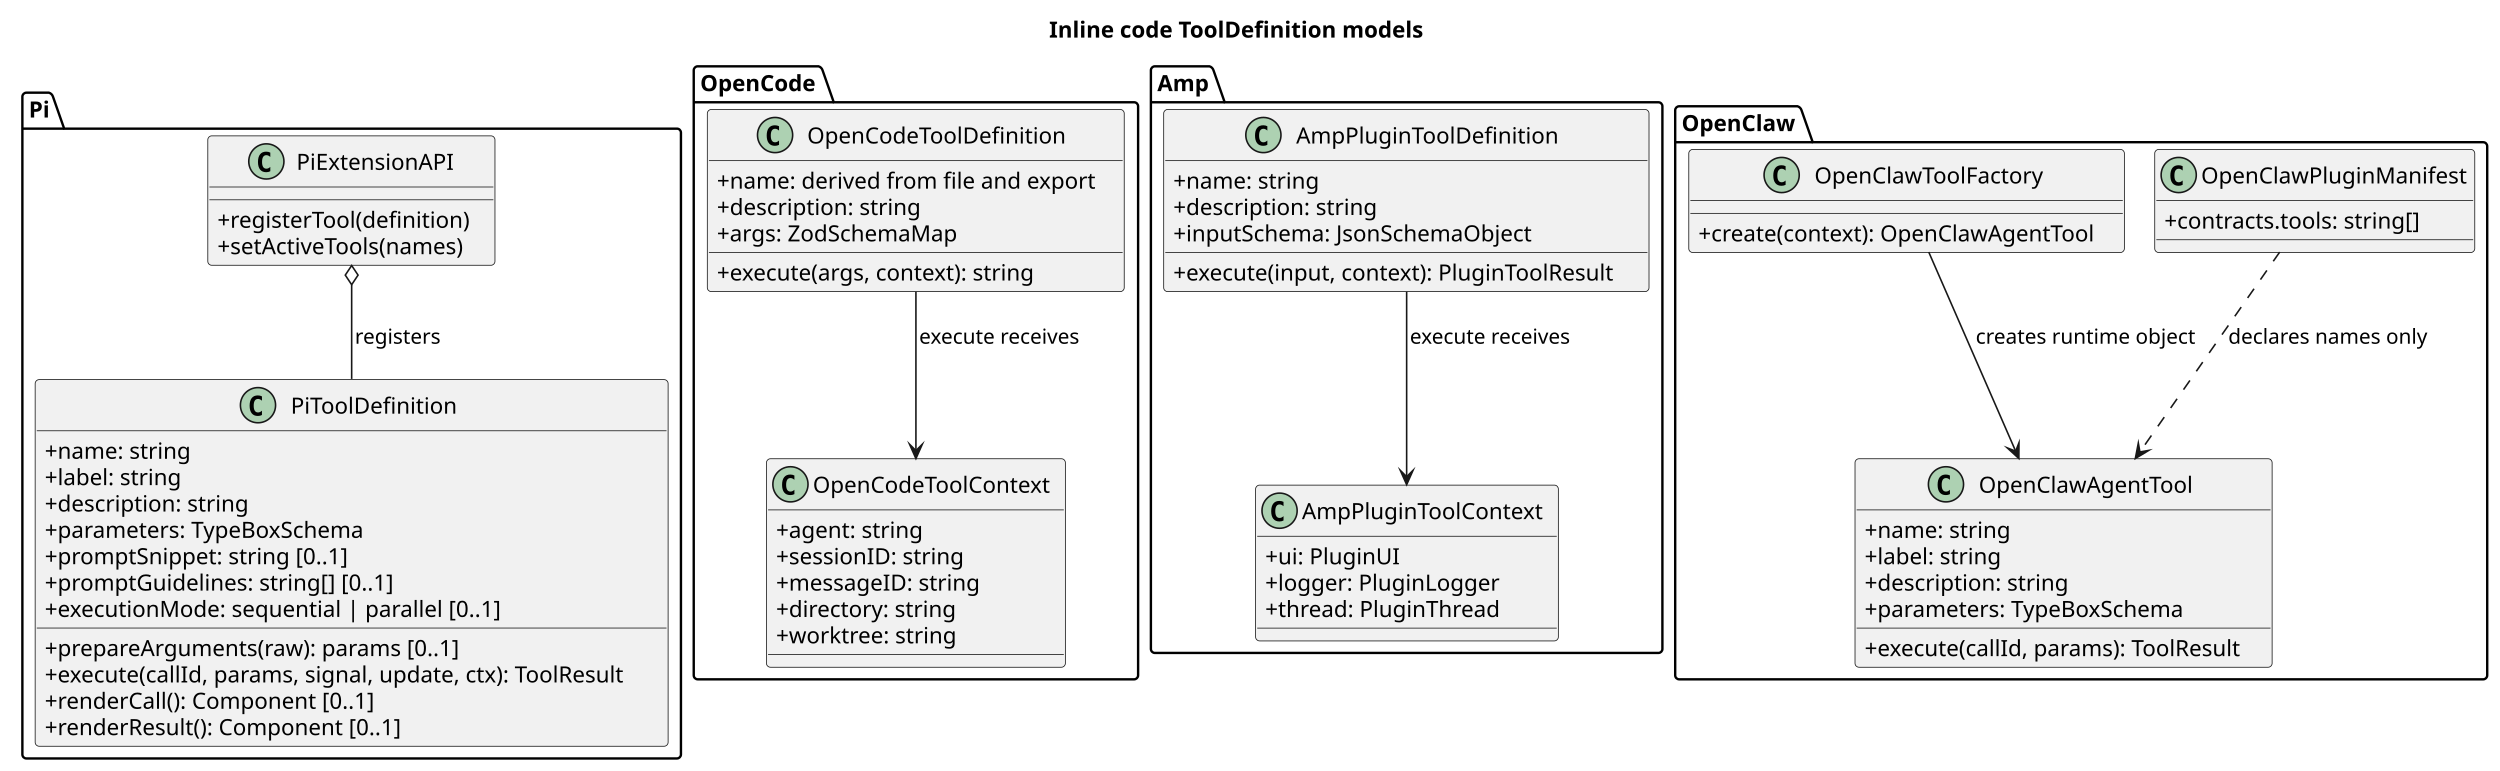
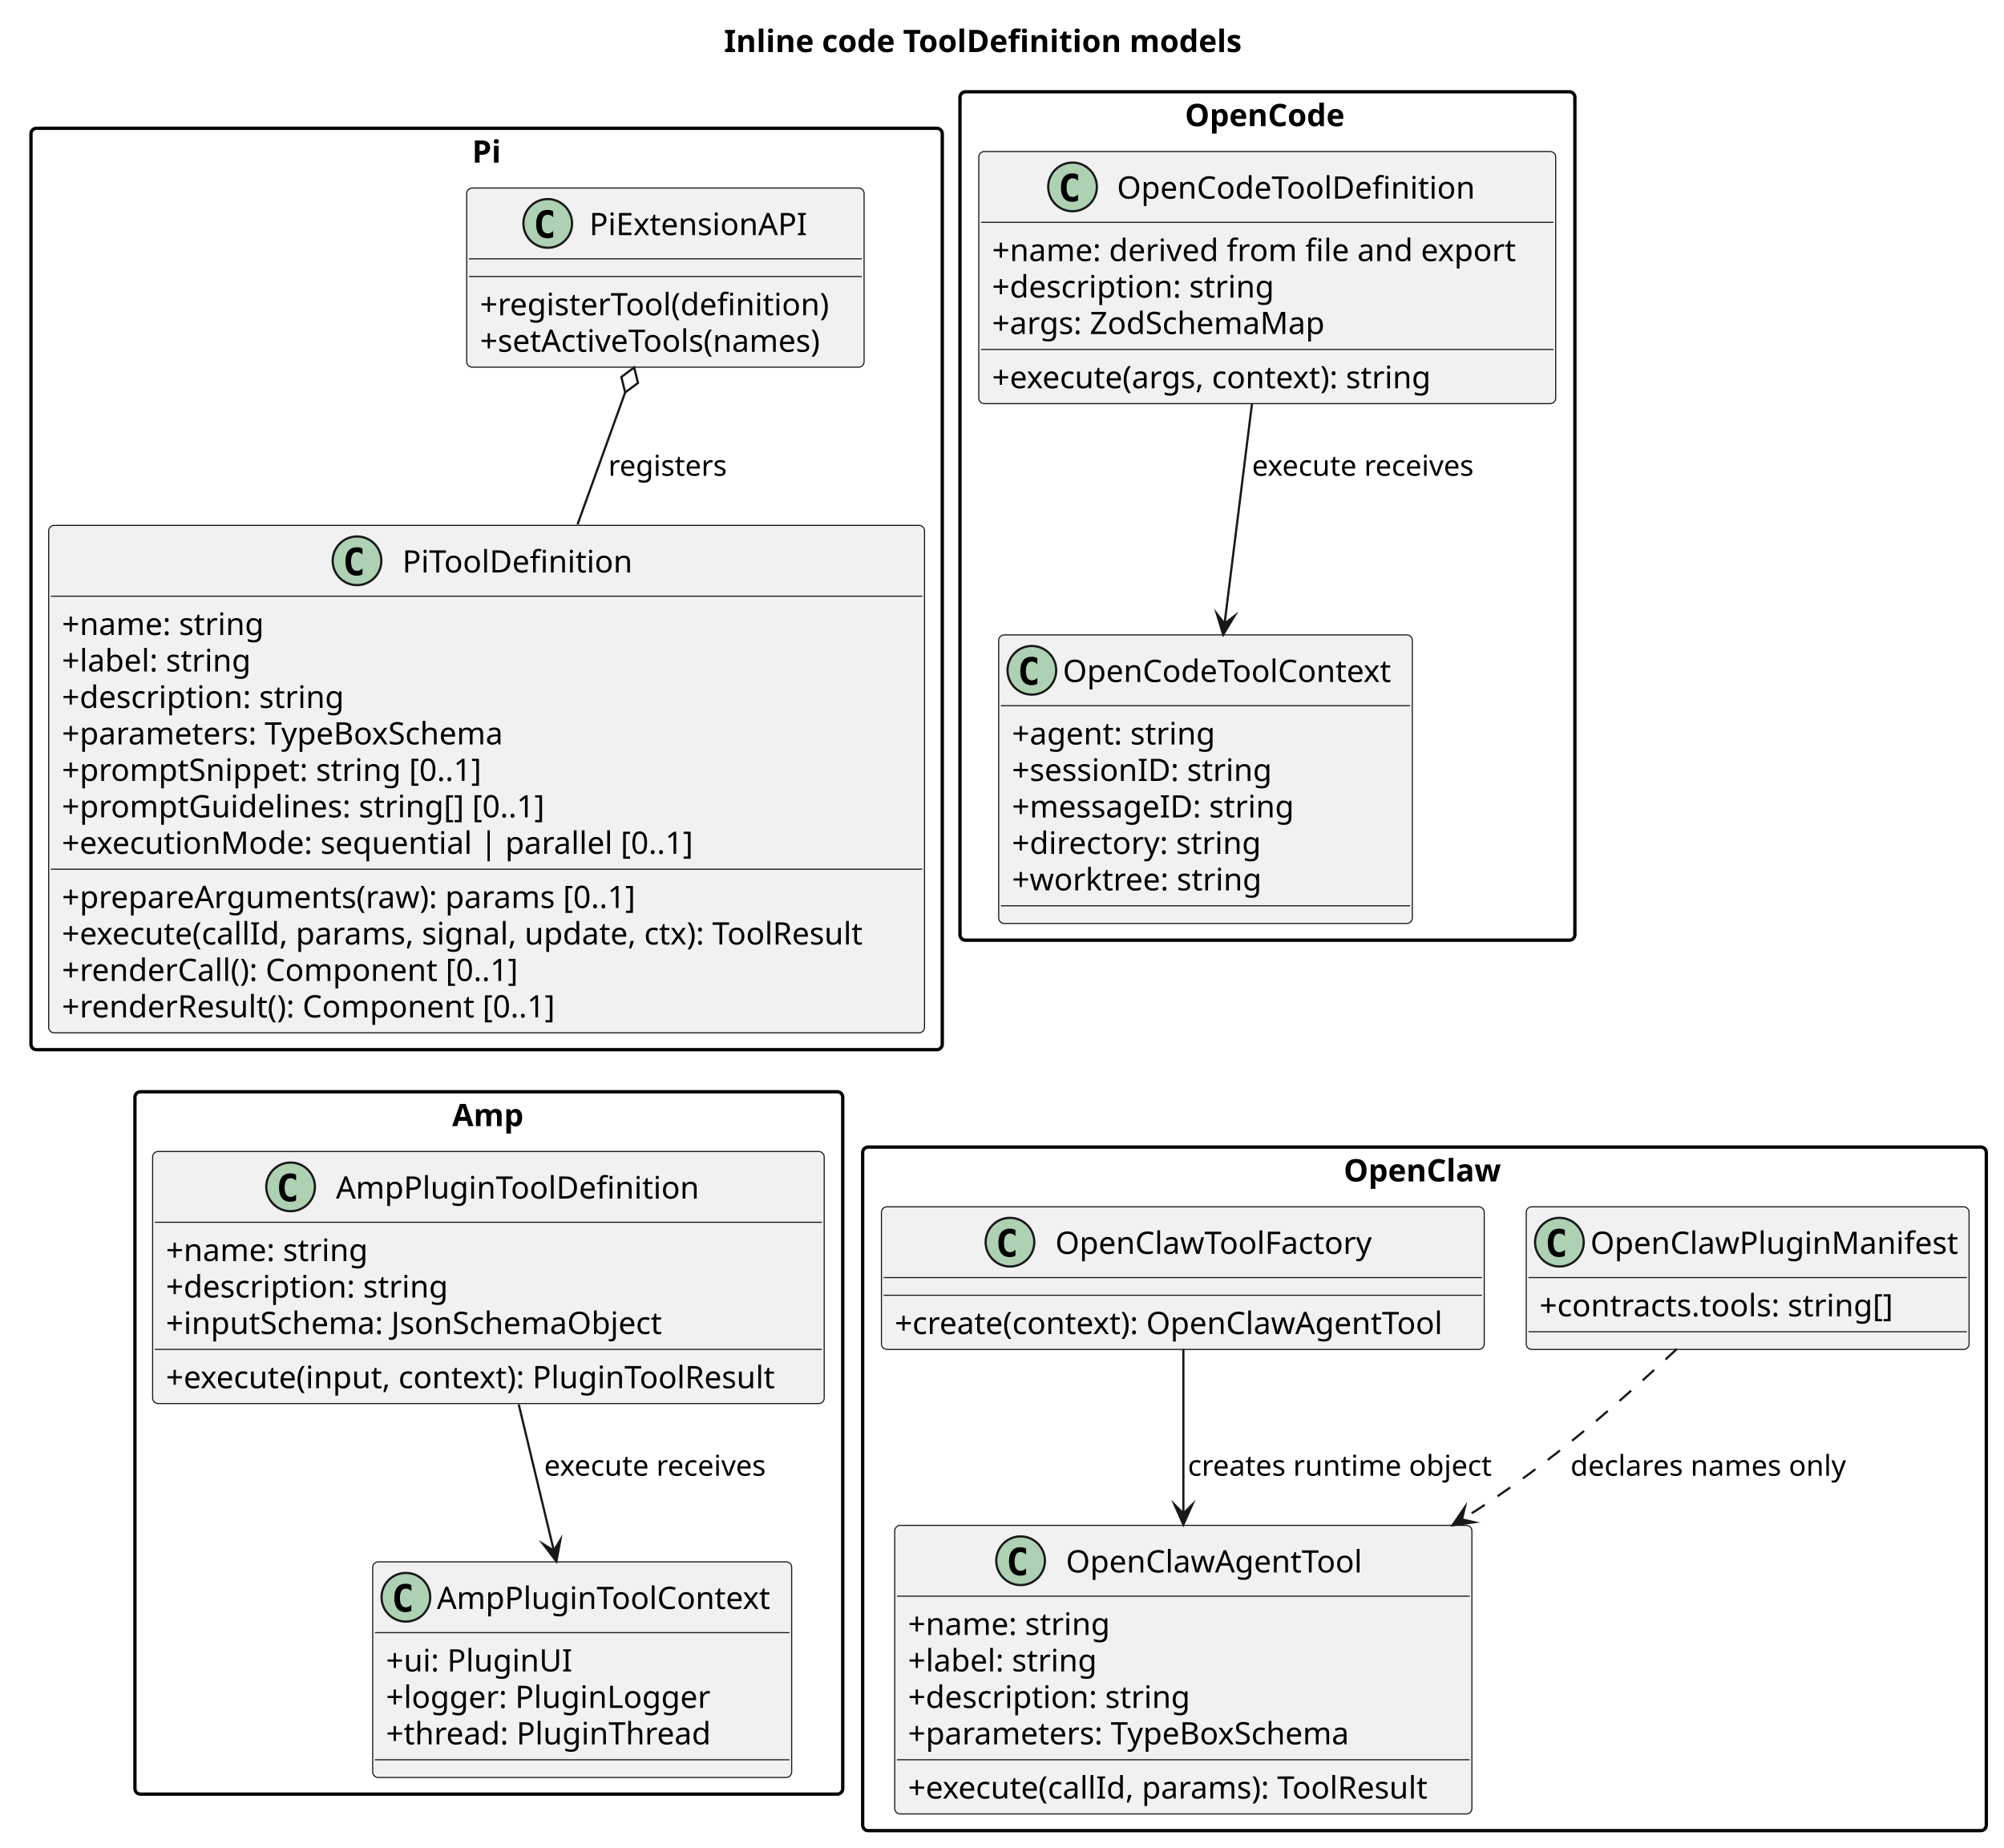
- <svg xmlns="http://www.w3.org/2000/svg" contentStyleType="text/css" data-diagram-type="CLASS" height="482px" preserveAspectRatio="none" style="width:1564px;height:482px;background:#FFFFFF;" version="1.1" viewBox="0 0 1564 482" width="1564px" zoomAndPan="magnify">
+ <svg xmlns="http://www.w3.org/2000/svg" contentStyleType="text/css" data-diagram-type="CLASS" height="835px" preserveAspectRatio="none" style="width:906px;height:835px;background:#FFFFFF;" version="1.1" viewBox="0 0 906 835" width="906px" zoomAndPan="magnify">
  <defs />
  <g>
-     <g class="title" data-source-line="170">
-       <text fill="#000000" font-family="sans-serif" font-size="14" font-weight="700" lengthAdjust="spacing" textLength="244.385" x="656.308" y="23.535">Inline code ToolDefinition models</text>
+     <g class="title" data-source-line="171">
+       <text fill="#000000" font-family="sans-serif" font-size="14" font-weight="700" lengthAdjust="spacing" textLength="244.385" x="327.308" y="23.535">Inline code ToolDefinition models</text>
    </g>
-     <g class="cluster" data-qualified-name="Pi" data-source-line="175" id="ent0001">
-       <path d="M16.5,57.988 L30.639,57.988 A3.75,3.75 0 0 1 33.139,60.488 L40.139,80.477 L423.5,80.477 A2.5,2.5 0 0 1 426,82.977 L426,471.988 A2.5,2.5 0 0 1 423.5,474.488 L16.5,474.488 A2.5,2.5 0 0 1 14,471.988 L14,60.488 A2.5,2.5 0 0 1 16.5,57.988" fill="none" style="stroke:#000000;stroke-width:1.5;" />
-       <line style="stroke:#000000;stroke-width:1.5;" x1="14" x2="40.139" y1="80.477" y2="80.477" />
-       <text fill="#000000" font-family="sans-serif" font-size="14" font-weight="700" lengthAdjust="spacing" textLength="13.139" x="18" y="73.523">Pi</text>
+     <g class="cluster" data-qualified-name="Pi" data-source-line="180" id="ent0001">
+       <rect fill="none" height="416.5" rx="2.5" ry="2.5" style="stroke:#000000;stroke-width:1.5;" width="412" x="14" y="57.988" />
+       <text fill="#000000" font-family="sans-serif" font-size="14" font-weight="700" lengthAdjust="spacing" textLength="13.139" x="213.431" y="73.523">Pi</text>
    </g>
-     <g class="cluster" data-qualified-name="OpenCode" data-source-line="196" id="ent0005">
-       <path d="M436.5,41.488 L512.094,41.488 A3.75,3.75 0 0 1 514.594,43.988 L521.594,63.977 L709.5,63.977 A2.5,2.5 0 0 1 712,66.477 L712,422.488 A2.5,2.5 0 0 1 709.5,424.988 L436.5,424.988 A2.5,2.5 0 0 1 434,422.488 L434,43.988 A2.5,2.5 0 0 1 436.5,41.488" fill="none" style="stroke:#000000;stroke-width:1.5;" />
-       <line style="stroke:#000000;stroke-width:1.5;" x1="434" x2="521.594" y1="63.977" y2="63.977" />
-       <text fill="#000000" font-family="sans-serif" font-size="14" font-weight="700" lengthAdjust="spacing" textLength="74.594" x="438" y="57.023">OpenCode</text>
+     <g class="cluster" data-qualified-name="OpenCode" data-source-line="201" id="ent0005">
+       <rect fill="none" height="383.5" rx="2.5" ry="2.5" style="stroke:#000000;stroke-width:1.5;" width="278" x="434" y="41.488" />
+       <text fill="#000000" font-family="sans-serif" font-size="14" font-weight="700" lengthAdjust="spacing" textLength="74.594" x="535.703" y="57.023">OpenCode</text>
    </g>
-     <g class="cluster" data-qualified-name="Amp" data-source-line="213" id="ent0009">
-       <path d="M722.5,41.488 L756.661,41.488 A3.75,3.75 0 0 1 759.161,43.988 L766.161,63.977 L1037.5,63.977 A2.5,2.5 0 0 1 1040,66.477 L1040,405.988 A2.5,2.5 0 0 1 1037.5,408.488 L722.5,408.488 A2.5,2.5 0 0 1 720,405.988 L720,43.988 A2.5,2.5 0 0 1 722.5,41.488" fill="none" style="stroke:#000000;stroke-width:1.5;" />
-       <line style="stroke:#000000;stroke-width:1.5;" x1="720" x2="766.161" y1="63.977" y2="63.977" />
-       <text fill="#000000" font-family="sans-serif" font-size="14" font-weight="700" lengthAdjust="spacing" textLength="33.161" x="724" y="57.023">Amp</text>
+     <g class="cluster" data-qualified-name="Amp" data-source-line="218" id="ent0009">
+       <rect fill="none" height="317.5" rx="2.5" ry="2.5" style="stroke:#000000;stroke-width:1.5;" width="320" x="61" y="493.488" />
+       <text fill="#000000" font-family="sans-serif" font-size="14" font-weight="700" lengthAdjust="spacing" textLength="33.161" x="204.419" y="509.023">Amp</text>
    </g>
-     <g class="cluster" data-qualified-name="OpenClaw" data-source-line="228" id="ent0013">
-       <path d="M1050.5,66.488 L1124.535,66.488 A3.75,3.75 0 0 1 1127.035,68.988 L1134.035,88.977 L1553.5,88.977 A2.5,2.5 0 0 1 1556,91.477 L1556,422.488 A2.5,2.5 0 0 1 1553.5,424.988 L1050.5,424.988 A2.5,2.5 0 0 1 1048,422.488 L1048,68.988 A2.5,2.5 0 0 1 1050.5,66.488" fill="none" style="stroke:#000000;stroke-width:1.5;" />
-       <line style="stroke:#000000;stroke-width:1.5;" x1="1048" x2="1134.035" y1="88.977" y2="88.977" />
-       <text fill="#000000" font-family="sans-serif" font-size="14" font-weight="700" lengthAdjust="spacing" textLength="73.035" x="1052" y="82.023">OpenClaw</text>
+     <g class="cluster" data-qualified-name="OpenClaw" data-source-line="233" id="ent0013">
+       <rect fill="none" height="309" rx="2.5" ry="2.5" style="stroke:#000000;stroke-width:1.5;" width="508" x="390" y="518.488" />
+       <text fill="#000000" font-family="sans-serif" font-size="14" font-weight="700" lengthAdjust="spacing" textLength="73.035" x="607.482" y="534.023">OpenClaw</text>
    </g>
-     <g class="entity" data-qualified-name="Pi.PiToolDefinition" data-source-line="176" id="ent0002">
+     <g class="entity" data-qualified-name="Pi.PiToolDefinition" data-source-line="181" id="ent0002">
      <rect fill="#F1F1F1" height="229.371" rx="2.5" ry="2.5" style="stroke:#181818;stroke-width:0.5;" width="395.975" x="22" y="237.488" />
      <ellipse cx="161.402" cy="253.488" fill="#ADD1B2" rx="11" ry="11" style="stroke:#181818;stroke-width:1;" />
      <path d="M163.875,259.631 Q163.294,259.93 162.655,260.08 Q162.016,260.229 161.31,260.229 Q158.803,260.229 157.483,258.577 Q156.164,256.925 156.164,253.804 Q156.164,250.675 157.483,249.023 Q158.803,247.371 161.31,247.371 Q162.016,247.371 162.663,247.52 Q163.31,247.67 163.875,247.969 L163.875,250.691 Q163.244,250.11 162.651,249.841 Q162.057,249.571 161.426,249.571 Q160.082,249.571 159.397,250.637 Q158.712,251.704 158.712,253.804 Q158.712,255.896 159.397,256.963 Q160.082,258.029 161.426,258.029 Q162.057,258.029 162.651,257.76 Q163.244,257.49 163.875,256.909 Z " fill="#000000" />
      <text fill="#000000" font-family="sans-serif" font-size="14" lengthAdjust="spacing" textLength="108.671" x="181.902" y="258.779">PiToolDefinition</text>
      <line style="stroke:#181818;stroke-width:0.5;" x1="23" x2="416.975" y1="269.488" y2="269.488" />
      <text fill="#000000" font-family="sans-serif" font-size="14" lengthAdjust="spacing" textLength="96.845" x="28" y="287.023">+name: string</text>
      <text fill="#000000" font-family="sans-serif" font-size="14" lengthAdjust="spacing" textLength="91.991" x="28" y="303.512">+label: string</text>
      <text fill="#000000" font-family="sans-serif" font-size="14" lengthAdjust="spacing" textLength="135.632" x="28" y="320">+description: string</text>
      <text fill="#000000" font-family="sans-serif" font-size="14" lengthAdjust="spacing" textLength="206.78" x="28" y="336.488">+parameters: TypeBoxSchema</text>
      <text fill="#000000" font-family="sans-serif" font-size="14" lengthAdjust="spacing" textLength="200.847" x="28" y="352.977">+promptSnippet: string [0..1]</text>
      <text fill="#000000" font-family="sans-serif" font-size="14" lengthAdjust="spacing" textLength="230.2" x="28" y="369.465">+promptGuidelines: string[] [0..1]</text>
      <text fill="#000000" font-family="sans-serif" font-size="14" lengthAdjust="spacing" textLength="297.992" x="28" y="385.953">+executionMode: sequential | parallel [0..1]</text>
      <line style="stroke:#181818;stroke-width:0.5;" x1="23" x2="416.975" y1="392.906" y2="392.906" />
      <text fill="#000000" font-family="sans-serif" font-size="14" lengthAdjust="spacing" textLength="270.799" x="28" y="410.441">+prepareArguments(raw): params [0..1]</text>
      <text fill="#000000" font-family="sans-serif" font-size="14" lengthAdjust="spacing" textLength="383.975" x="28" y="426.93">+execute(callId, params, signal, update, ctx): ToolResult</text>
      <text fill="#000000" font-family="sans-serif" font-size="14" lengthAdjust="spacing" textLength="218.442" x="28" y="443.418">+renderCall(): Component [0..1]</text>
      <text fill="#000000" font-family="sans-serif" font-size="14" lengthAdjust="spacing" textLength="234.691" x="28" y="459.906">+renderResult(): Component [0..1]</text>
    </g>
-     <g class="entity" data-qualified-name="Pi.PiExtensionAPI" data-source-line="189" id="ent0003">
-       <rect fill="#F1F1F1" height="80.977" rx="2.5" ry="2.5" style="stroke:#181818;stroke-width:0.5;" width="179.651" x="130" y="84.988" />
-       <ellipse cx="166.629" cy="100.988" fill="#ADD1B2" rx="11" ry="11" style="stroke:#181818;stroke-width:1;" />
-       <path d="M169.103,107.131 Q168.522,107.43 167.882,107.58 Q167.243,107.729 166.538,107.729 Q164.031,107.729 162.711,106.077 Q161.391,104.425 161.391,101.304 Q161.391,98.175 162.711,96.523 Q164.031,94.871 166.538,94.871 Q167.243,94.871 167.891,95.02 Q168.538,95.17 169.103,95.469 L169.103,98.191 Q168.472,97.61 167.878,97.341 Q167.285,97.071 166.654,97.071 Q165.309,97.071 164.624,98.138 Q163.94,99.204 163.94,101.304 Q163.94,103.396 164.624,104.463 Q165.309,105.529 166.654,105.529 Q167.285,105.529 167.878,105.26 Q168.472,104.99 169.103,104.409 Z " fill="#000000" />
-       <text fill="#000000" font-family="sans-serif" font-size="14" lengthAdjust="spacing" textLength="99.586" x="185.436" y="106.279">PiExtensionAPI</text>
-       <line style="stroke:#181818;stroke-width:0.5;" x1="131" x2="308.651" y1="116.988" y2="116.988" />
-       <line style="stroke:#181818;stroke-width:0.5;" x1="131" x2="308.651" y1="124.988" y2="124.988" />
-       <text fill="#000000" font-family="sans-serif" font-size="14" lengthAdjust="spacing" textLength="167.651" x="136" y="142.523">+registerTool(definition)</text>
-       <text fill="#000000" font-family="sans-serif" font-size="14" lengthAdjust="spacing" textLength="163.228" x="136" y="159.012">+setActiveTools(names)</text>
+     <g class="entity" data-qualified-name="Pi.PiExtensionAPI" data-source-line="194" id="ent0003">
+       <rect fill="#F1F1F1" height="80.977" rx="2.5" ry="2.5" style="stroke:#181818;stroke-width:0.5;" width="179.651" x="211" y="84.988" />
+       <ellipse cx="247.629" cy="100.988" fill="#ADD1B2" rx="11" ry="11" style="stroke:#181818;stroke-width:1;" />
+       <path d="M250.103,107.131 Q249.522,107.43 248.882,107.58 Q248.243,107.729 247.538,107.729 Q245.031,107.729 243.711,106.077 Q242.391,104.425 242.391,101.304 Q242.391,98.175 243.711,96.523 Q245.031,94.871 247.538,94.871 Q248.243,94.871 248.891,95.02 Q249.538,95.17 250.103,95.469 L250.103,98.191 Q249.472,97.61 248.878,97.341 Q248.285,97.071 247.654,97.071 Q246.309,97.071 245.624,98.138 Q244.94,99.204 244.94,101.304 Q244.94,103.396 245.624,104.463 Q246.309,105.529 247.654,105.529 Q248.285,105.529 248.878,105.26 Q249.472,104.99 250.103,104.409 Z " fill="#000000" />
+       <text fill="#000000" font-family="sans-serif" font-size="14" lengthAdjust="spacing" textLength="99.586" x="266.436" y="106.279">PiExtensionAPI</text>
+       <line style="stroke:#181818;stroke-width:0.5;" x1="212" x2="389.651" y1="116.988" y2="116.988" />
+       <line style="stroke:#181818;stroke-width:0.5;" x1="212" x2="389.651" y1="124.988" y2="124.988" />
+       <text fill="#000000" font-family="sans-serif" font-size="14" lengthAdjust="spacing" textLength="167.651" x="217" y="142.523">+registerTool(definition)</text>
+       <text fill="#000000" font-family="sans-serif" font-size="14" lengthAdjust="spacing" textLength="163.228" x="217" y="159.012">+setActiveTools(names)</text>
    </g>
-     <g class="entity" data-qualified-name="OpenCode.OpenCodeToolDefinition" data-source-line="197" id="ent0006">
+     <g class="entity" data-qualified-name="OpenCode.OpenCodeToolDefinition" data-source-line="202" id="ent0006">
      <rect fill="#F1F1F1" height="113.953" rx="2.5" ry="2.5" style="stroke:#181818;stroke-width:0.5;" width="260.821" x="442.5" y="68.488" />
      <ellipse cx="484.888" cy="84.488" fill="#ADD1B2" rx="11" ry="11" style="stroke:#181818;stroke-width:1;" />
      <path d="M487.361,90.631 Q486.78,90.93 486.141,91.08 Q485.502,91.229 484.796,91.229 Q482.289,91.229 480.97,89.577 Q479.65,87.925 479.65,84.804 Q479.65,81.675 480.97,80.023 Q482.289,78.371 484.796,78.371 Q485.502,78.371 486.149,78.52 Q486.797,78.67 487.361,78.969 L487.361,81.691 Q486.73,81.11 486.137,80.841 Q485.543,80.571 484.913,80.571 Q483.568,80.571 482.883,81.638 Q482.198,82.704 482.198,84.804 Q482.198,86.896 482.883,87.963 Q483.568,89.029 484.913,89.029 Q485.543,89.029 486.137,88.76 Q486.73,88.49 487.361,87.909 Z " fill="#000000" />
      <text fill="#000000" font-family="sans-serif" font-size="14" lengthAdjust="spacing" textLength="167.959" x="504.974" y="89.779">OpenCodeToolDefinition</text>
      <line style="stroke:#181818;stroke-width:0.5;" x1="443.5" x2="702.321" y1="100.488" y2="100.488" />
      <text fill="#000000" font-family="sans-serif" font-size="14" lengthAdjust="spacing" textLength="248.821" x="448.5" y="118.023">+name: derived from file and export</text>
      <text fill="#000000" font-family="sans-serif" font-size="14" lengthAdjust="spacing" textLength="135.632" x="448.5" y="134.512">+description: string</text>
      <text fill="#000000" font-family="sans-serif" font-size="14" lengthAdjust="spacing" textLength="155.791" x="448.5" y="151">+args: ZodSchemaMap</text>
      <line style="stroke:#181818;stroke-width:0.5;" x1="443.5" x2="702.321" y1="157.953" y2="157.953" />
      <text fill="#000000" font-family="sans-serif" font-size="14" lengthAdjust="spacing" textLength="211.244" x="448.5" y="175.488">+execute(args, context): string</text>
    </g>
-     <g class="entity" data-qualified-name="OpenCode.OpenCodeToolContext" data-source-line="203" id="ent0007">
-       <rect fill="#F1F1F1" height="130.441" rx="2.5" ry="2.5" style="stroke:#181818;stroke-width:0.5;" width="187.005" x="479.5" y="286.988" />
-       <ellipse cx="494.5" cy="302.988" fill="#ADD1B2" rx="11" ry="11" style="stroke:#181818;stroke-width:1;" />
-       <path d="M496.973,309.131 Q496.392,309.43 495.753,309.58 Q495.114,309.729 494.408,309.729 Q491.901,309.729 490.582,308.077 Q489.262,306.425 489.262,303.304 Q489.262,300.175 490.582,298.523 Q491.901,296.871 494.408,296.871 Q495.114,296.871 495.761,297.021 Q496.409,297.17 496.973,297.469 L496.973,300.191 Q496.342,299.61 495.749,299.341 Q495.155,299.071 494.524,299.071 Q493.18,299.071 492.495,300.137 Q491.81,301.204 491.81,303.304 Q491.81,305.396 492.495,306.463 Q493.18,307.529 494.524,307.529 Q495.155,307.529 495.749,307.26 Q496.342,306.99 496.973,306.409 Z " fill="#000000" />
-       <text fill="#000000" font-family="sans-serif" font-size="14" lengthAdjust="spacing" textLength="155.005" x="508.5" y="308.279">OpenCodeToolContext</text>
-       <line style="stroke:#181818;stroke-width:0.5;" x1="480.5" x2="665.505" y1="318.988" y2="318.988" />
-       <text fill="#000000" font-family="sans-serif" font-size="14" lengthAdjust="spacing" textLength="97.74" x="485.5" y="336.523">+agent: string</text>
-       <text fill="#000000" font-family="sans-serif" font-size="14" lengthAdjust="spacing" textLength="124.619" x="485.5" y="353.012">+sessionID: string</text>
-       <text fill="#000000" font-family="sans-serif" font-size="14" lengthAdjust="spacing" textLength="133.478" x="485.5" y="369.5">+messageID: string</text>
-       <text fill="#000000" font-family="sans-serif" font-size="14" lengthAdjust="spacing" textLength="119.991" x="485.5" y="385.988">+directory: string</text>
-       <text fill="#000000" font-family="sans-serif" font-size="14" lengthAdjust="spacing" textLength="119.417" x="485.5" y="402.477">+worktree: string</text>
-       <line style="stroke:#181818;stroke-width:0.5;" x1="480.5" x2="665.505" y1="409.43" y2="409.43" />
+     <g class="entity" data-qualified-name="OpenCode.OpenCodeToolContext" data-source-line="208" id="ent0007">
+       <rect fill="#F1F1F1" height="130.441" rx="2.5" ry="2.5" style="stroke:#181818;stroke-width:0.5;" width="187.005" x="451.5" y="286.988" />
+       <ellipse cx="466.5" cy="302.988" fill="#ADD1B2" rx="11" ry="11" style="stroke:#181818;stroke-width:1;" />
+       <path d="M468.973,309.131 Q468.392,309.43 467.753,309.58 Q467.114,309.729 466.408,309.729 Q463.901,309.729 462.582,308.077 Q461.262,306.425 461.262,303.304 Q461.262,300.175 462.582,298.523 Q463.901,296.871 466.408,296.871 Q467.114,296.871 467.761,297.021 Q468.409,297.17 468.973,297.469 L468.973,300.191 Q468.342,299.61 467.749,299.341 Q467.155,299.071 466.524,299.071 Q465.18,299.071 464.495,300.137 Q463.81,301.204 463.81,303.304 Q463.81,305.396 464.495,306.463 Q465.18,307.529 466.524,307.529 Q467.155,307.529 467.749,307.26 Q468.342,306.99 468.973,306.409 Z " fill="#000000" />
+       <text fill="#000000" font-family="sans-serif" font-size="14" lengthAdjust="spacing" textLength="155.005" x="480.5" y="308.279">OpenCodeToolContext</text>
+       <line style="stroke:#181818;stroke-width:0.5;" x1="452.5" x2="637.505" y1="318.988" y2="318.988" />
+       <text fill="#000000" font-family="sans-serif" font-size="14" lengthAdjust="spacing" textLength="97.74" x="457.5" y="336.523">+agent: string</text>
+       <text fill="#000000" font-family="sans-serif" font-size="14" lengthAdjust="spacing" textLength="124.619" x="457.5" y="353.012">+sessionID: string</text>
+       <text fill="#000000" font-family="sans-serif" font-size="14" lengthAdjust="spacing" textLength="133.478" x="457.5" y="369.5">+messageID: string</text>
+       <text fill="#000000" font-family="sans-serif" font-size="14" lengthAdjust="spacing" textLength="119.991" x="457.5" y="385.988">+directory: string</text>
+       <text fill="#000000" font-family="sans-serif" font-size="14" lengthAdjust="spacing" textLength="119.417" x="457.5" y="402.477">+worktree: string</text>
+       <line style="stroke:#181818;stroke-width:0.5;" x1="452.5" x2="637.505" y1="409.43" y2="409.43" />
    </g>
-     <g class="entity" data-qualified-name="Amp.AmpPluginToolDefinition" data-source-line="214" id="ent0010">
-       <rect fill="#F1F1F1" height="113.953" rx="2.5" ry="2.5" style="stroke:#181818;stroke-width:0.5;" width="303.621" x="728" y="68.488" />
-       <ellipse cx="790.378" cy="84.488" fill="#ADD1B2" rx="11" ry="11" style="stroke:#181818;stroke-width:1;" />
-       <path d="M792.851,90.631 Q792.27,90.93 791.631,91.08 Q790.992,91.229 790.286,91.229 Q787.779,91.229 786.46,89.577 Q785.14,87.925 785.14,84.804 Q785.14,81.675 786.46,80.023 Q787.779,78.371 790.286,78.371 Q790.992,78.371 791.639,78.52 Q792.287,78.67 792.851,78.969 L792.851,81.691 Q792.22,81.11 791.627,80.841 Q791.033,80.571 790.402,80.571 Q789.058,80.571 788.373,81.638 Q787.688,82.704 787.688,84.804 Q787.688,86.896 788.373,87.963 Q789.058,89.029 790.402,89.029 Q791.033,89.029 791.627,88.76 Q792.22,88.49 792.851,87.909 Z " fill="#000000" />
-       <text fill="#000000" font-family="sans-serif" font-size="14" lengthAdjust="spacing" textLength="170.365" x="810.878" y="89.779">AmpPluginToolDefinition</text>
-       <line style="stroke:#181818;stroke-width:0.5;" x1="729" x2="1030.621" y1="100.488" y2="100.488" />
-       <text fill="#000000" font-family="sans-serif" font-size="14" lengthAdjust="spacing" textLength="96.845" x="734" y="118.023">+name: string</text>
-       <text fill="#000000" font-family="sans-serif" font-size="14" lengthAdjust="spacing" textLength="135.632" x="734" y="134.512">+description: string</text>
-       <text fill="#000000" font-family="sans-serif" font-size="14" lengthAdjust="spacing" textLength="232.394" x="734" y="151">+inputSchema: JsonSchemaObject</text>
-       <line style="stroke:#181818;stroke-width:0.5;" x1="729" x2="1030.621" y1="157.953" y2="157.953" />
-       <text fill="#000000" font-family="sans-serif" font-size="14" lengthAdjust="spacing" textLength="291.621" x="734" y="175.488">+execute(input, context): PluginToolResult</text>
+     <g class="entity" data-qualified-name="Amp.AmpPluginToolDefinition" data-source-line="219" id="ent0010">
+       <rect fill="#F1F1F1" height="113.953" rx="2.5" ry="2.5" style="stroke:#181818;stroke-width:0.5;" width="303.621" x="69" y="520.488" />
+       <ellipse cx="131.378" cy="536.488" fill="#ADD1B2" rx="11" ry="11" style="stroke:#181818;stroke-width:1;" />
+       <path d="M133.851,542.631 Q133.27,542.93 132.631,543.08 Q131.992,543.229 131.286,543.229 Q128.779,543.229 127.46,541.577 Q126.14,539.925 126.14,536.804 Q126.14,533.675 127.46,532.023 Q128.779,530.371 131.286,530.371 Q131.992,530.371 132.639,530.52 Q133.287,530.67 133.851,530.969 L133.851,533.691 Q133.22,533.11 132.627,532.841 Q132.033,532.571 131.402,532.571 Q130.058,532.571 129.373,533.638 Q128.688,534.704 128.688,536.804 Q128.688,538.896 129.373,539.963 Q130.058,541.029 131.402,541.029 Q132.033,541.029 132.627,540.76 Q133.22,540.49 133.851,539.909 Z " fill="#000000" />
+       <text fill="#000000" font-family="sans-serif" font-size="14" lengthAdjust="spacing" textLength="170.365" x="151.878" y="541.779">AmpPluginToolDefinition</text>
+       <line style="stroke:#181818;stroke-width:0.5;" x1="70" x2="371.621" y1="552.488" y2="552.488" />
+       <text fill="#000000" font-family="sans-serif" font-size="14" lengthAdjust="spacing" textLength="96.845" x="75" y="570.023">+name: string</text>
+       <text fill="#000000" font-family="sans-serif" font-size="14" lengthAdjust="spacing" textLength="135.632" x="75" y="586.512">+description: string</text>
+       <text fill="#000000" font-family="sans-serif" font-size="14" lengthAdjust="spacing" textLength="232.394" x="75" y="603">+inputSchema: JsonSchemaObject</text>
+       <line style="stroke:#181818;stroke-width:0.5;" x1="70" x2="371.621" y1="609.953" y2="609.953" />
+       <text fill="#000000" font-family="sans-serif" font-size="14" lengthAdjust="spacing" textLength="291.621" x="75" y="627.488">+execute(input, context): PluginToolResult</text>
    </g>
-     <g class="entity" data-qualified-name="Amp.AmpPluginToolContext" data-source-line="220" id="ent0011">
-       <rect fill="#F1F1F1" height="97.465" rx="2.5" ry="2.5" style="stroke:#181818;stroke-width:0.5;" width="189.411" x="785.5" y="303.488" />
-       <ellipse cx="800.5" cy="319.488" fill="#ADD1B2" rx="11" ry="11" style="stroke:#181818;stroke-width:1;" />
-       <path d="M802.973,325.631 Q802.392,325.93 801.753,326.08 Q801.114,326.229 800.408,326.229 Q797.901,326.229 796.582,324.577 Q795.262,322.925 795.262,319.804 Q795.262,316.675 796.582,315.023 Q797.901,313.371 800.408,313.371 Q801.114,313.371 801.761,313.521 Q802.409,313.67 802.973,313.969 L802.973,316.691 Q802.342,316.11 801.749,315.841 Q801.155,315.571 800.524,315.571 Q799.18,315.571 798.495,316.637 Q797.81,317.704 797.81,319.804 Q797.81,321.896 798.495,322.963 Q799.18,324.029 800.524,324.029 Q801.155,324.029 801.749,323.76 Q802.342,323.49 802.973,322.909 Z " fill="#000000" />
-       <text fill="#000000" font-family="sans-serif" font-size="14" lengthAdjust="spacing" textLength="157.411" x="814.5" y="324.779">AmpPluginToolContext</text>
-       <line style="stroke:#181818;stroke-width:0.5;" x1="786.5" x2="973.911" y1="335.488" y2="335.488" />
-       <text fill="#000000" font-family="sans-serif" font-size="14" lengthAdjust="spacing" textLength="88.395" x="791.5" y="353.023">+ui: PluginUI</text>
-       <text fill="#000000" font-family="sans-serif" font-size="14" lengthAdjust="spacing" textLength="152.612" x="791.5" y="369.512">+logger: PluginLogger</text>
-       <text fill="#000000" font-family="sans-serif" font-size="14" lengthAdjust="spacing" textLength="153.535" x="791.5" y="386">+thread: PluginThread</text>
-       <line style="stroke:#181818;stroke-width:0.5;" x1="786.5" x2="973.911" y1="392.953" y2="392.953" />
+     <g class="entity" data-qualified-name="Amp.AmpPluginToolContext" data-source-line="225" id="ent0011">
+       <rect fill="#F1F1F1" height="97.465" rx="2.5" ry="2.5" style="stroke:#181818;stroke-width:0.5;" width="189.411" x="168.5" y="705.988" />
+       <ellipse cx="183.5" cy="721.988" fill="#ADD1B2" rx="11" ry="11" style="stroke:#181818;stroke-width:1;" />
+       <path d="M185.973,728.131 Q185.392,728.43 184.753,728.58 Q184.114,728.729 183.408,728.729 Q180.901,728.729 179.582,727.077 Q178.262,725.425 178.262,722.304 Q178.262,719.175 179.582,717.523 Q180.901,715.871 183.408,715.871 Q184.114,715.871 184.761,716.02 Q185.409,716.17 185.973,716.469 L185.973,719.191 Q185.342,718.61 184.749,718.341 Q184.155,718.071 183.524,718.071 Q182.18,718.071 181.495,719.138 Q180.81,720.204 180.81,722.304 Q180.81,724.396 181.495,725.463 Q182.18,726.529 183.524,726.529 Q184.155,726.529 184.749,726.26 Q185.342,725.99 185.973,725.409 Z " fill="#000000" />
+       <text fill="#000000" font-family="sans-serif" font-size="14" lengthAdjust="spacing" textLength="157.411" x="197.5" y="727.279">AmpPluginToolContext</text>
+       <line style="stroke:#181818;stroke-width:0.5;" x1="169.5" x2="356.911" y1="737.988" y2="737.988" />
+       <text fill="#000000" font-family="sans-serif" font-size="14" lengthAdjust="spacing" textLength="88.395" x="174.5" y="755.523">+ui: PluginUI</text>
+       <text fill="#000000" font-family="sans-serif" font-size="14" lengthAdjust="spacing" textLength="152.612" x="174.5" y="772.012">+logger: PluginLogger</text>
+       <text fill="#000000" font-family="sans-serif" font-size="14" lengthAdjust="spacing" textLength="153.535" x="174.5" y="788.5">+thread: PluginThread</text>
+       <line style="stroke:#181818;stroke-width:0.5;" x1="169.5" x2="356.911" y1="795.453" y2="795.453" />
    </g>
-     <g class="entity" data-qualified-name="OpenClaw.OpenClawPluginManifest" data-source-line="229" id="ent0014">
-       <rect fill="#F1F1F1" height="64.488" rx="2.5" ry="2.5" style="stroke:#181818;stroke-width:0.5;" width="200.212" x="1348" y="93.488" />
-       <ellipse cx="1363" cy="109.488" fill="#ADD1B2" rx="11" ry="11" style="stroke:#181818;stroke-width:1;" />
-       <path d="M1365.473,115.631 Q1364.892,115.93 1364.253,116.08 Q1363.614,116.229 1362.908,116.229 Q1360.401,116.229 1359.082,114.577 Q1357.762,112.925 1357.762,109.804 Q1357.762,106.675 1359.082,105.023 Q1360.401,103.371 1362.908,103.371 Q1363.614,103.371 1364.261,103.52 Q1364.909,103.67 1365.473,103.969 L1365.473,106.691 Q1364.842,106.11 1364.249,105.841 Q1363.655,105.571 1363.024,105.571 Q1361.68,105.571 1360.995,106.638 Q1360.31,107.704 1360.31,109.804 Q1360.31,111.896 1360.995,112.963 Q1361.68,114.029 1363.024,114.029 Q1363.655,114.029 1364.249,113.76 Q1364.842,113.49 1365.473,112.909 Z " fill="#000000" />
-       <text fill="#000000" font-family="sans-serif" font-size="14" lengthAdjust="spacing" textLength="168.212" x="1377" y="114.779">OpenClawPluginManifest</text>
-       <line style="stroke:#181818;stroke-width:0.5;" x1="1349" x2="1547.212" y1="125.488" y2="125.488" />
-       <text fill="#000000" font-family="sans-serif" font-size="14" lengthAdjust="spacing" textLength="169.408" x="1354" y="143.023">+contracts.tools: string[]</text>
-       <line style="stroke:#181818;stroke-width:0.5;" x1="1349" x2="1547.212" y1="149.977" y2="149.977" />
+     <g class="entity" data-qualified-name="OpenClaw.OpenClawPluginManifest" data-source-line="234" id="ent0014">
+       <rect fill="#F1F1F1" height="64.488" rx="2.5" ry="2.5" style="stroke:#181818;stroke-width:0.5;" width="200.212" x="690" y="545.488" />
+       <ellipse cx="705" cy="561.488" fill="#ADD1B2" rx="11" ry="11" style="stroke:#181818;stroke-width:1;" />
+       <path d="M707.473,567.631 Q706.892,567.93 706.253,568.08 Q705.614,568.229 704.908,568.229 Q702.401,568.229 701.082,566.577 Q699.762,564.925 699.762,561.804 Q699.762,558.675 701.082,557.023 Q702.401,555.371 704.908,555.371 Q705.614,555.371 706.261,555.52 Q706.909,555.67 707.473,555.969 L707.473,558.691 Q706.842,558.11 706.249,557.841 Q705.655,557.571 705.024,557.571 Q703.68,557.571 702.995,558.638 Q702.31,559.704 702.31,561.804 Q702.31,563.896 702.995,564.963 Q703.68,566.029 705.024,566.029 Q705.655,566.029 706.249,565.76 Q706.842,565.49 707.473,564.909 Z " fill="#000000" />
+       <text fill="#000000" font-family="sans-serif" font-size="14" lengthAdjust="spacing" textLength="168.212" x="719" y="566.779">OpenClawPluginManifest</text>
+       <line style="stroke:#181818;stroke-width:0.5;" x1="691" x2="889.212" y1="577.488" y2="577.488" />
+       <text fill="#000000" font-family="sans-serif" font-size="14" lengthAdjust="spacing" textLength="169.408" x="696" y="595.023">+contracts.tools: string[]</text>
+       <line style="stroke:#181818;stroke-width:0.5;" x1="691" x2="889.212" y1="601.977" y2="601.977" />
    </g>
-     <g class="entity" data-qualified-name="OpenClaw.OpenClawToolFactory" data-source-line="232" id="ent0015">
-       <rect fill="#F1F1F1" height="64.488" rx="2.5" ry="2.5" style="stroke:#181818;stroke-width:0.5;" width="272.518" x="1056.5" y="93.488" />
-       <ellipse cx="1114.602" cy="109.488" fill="#ADD1B2" rx="11" ry="11" style="stroke:#181818;stroke-width:1;" />
-       <path d="M1117.075,115.631 Q1116.494,115.93 1115.855,116.08 Q1115.216,116.229 1114.51,116.229 Q1112.003,116.229 1110.684,114.577 Q1109.364,112.925 1109.364,109.804 Q1109.364,106.675 1110.684,105.023 Q1112.003,103.371 1114.51,103.371 Q1115.216,103.371 1115.863,103.52 Q1116.511,103.67 1117.075,103.969 L1117.075,106.691 Q1116.444,106.11 1115.851,105.841 Q1115.257,105.571 1114.627,105.571 Q1113.282,105.571 1112.597,106.638 Q1111.912,107.704 1111.912,109.804 Q1111.912,111.896 1112.597,112.963 Q1113.282,114.029 1114.627,114.029 Q1115.257,114.029 1115.851,113.76 Q1116.444,113.49 1117.075,112.909 Z " fill="#000000" />
-       <text fill="#000000" font-family="sans-serif" font-size="14" lengthAdjust="spacing" textLength="147.814" x="1135.102" y="114.779">OpenClawToolFactory</text>
-       <line style="stroke:#181818;stroke-width:0.5;" x1="1057.5" x2="1328.018" y1="125.488" y2="125.488" />
-       <line style="stroke:#181818;stroke-width:0.5;" x1="1057.5" x2="1328.018" y1="133.488" y2="133.488" />
-       <text fill="#000000" font-family="sans-serif" font-size="14" lengthAdjust="spacing" textLength="260.518" x="1062.5" y="151.023">+create(context): OpenClawAgentTool</text>
+     <g class="entity" data-qualified-name="OpenClaw.OpenClawToolFactory" data-source-line="237" id="ent0015">
+       <rect fill="#F1F1F1" height="64.488" rx="2.5" ry="2.5" style="stroke:#181818;stroke-width:0.5;" width="272.518" x="398.5" y="545.488" />
+       <ellipse cx="456.602" cy="561.488" fill="#ADD1B2" rx="11" ry="11" style="stroke:#181818;stroke-width:1;" />
+       <path d="M459.075,567.631 Q458.494,567.93 457.855,568.08 Q457.216,568.229 456.51,568.229 Q454.003,568.229 452.684,566.577 Q451.364,564.925 451.364,561.804 Q451.364,558.675 452.684,557.023 Q454.003,555.371 456.51,555.371 Q457.216,555.371 457.863,555.52 Q458.511,555.67 459.075,555.969 L459.075,558.691 Q458.444,558.11 457.851,557.841 Q457.257,557.571 456.627,557.571 Q455.282,557.571 454.597,558.638 Q453.912,559.704 453.912,561.804 Q453.912,563.896 454.597,564.963 Q455.282,566.029 456.627,566.029 Q457.257,566.029 457.851,565.76 Q458.444,565.49 459.075,564.909 Z " fill="#000000" />
+       <text fill="#000000" font-family="sans-serif" font-size="14" lengthAdjust="spacing" textLength="147.814" x="477.102" y="566.779">OpenClawToolFactory</text>
+       <line style="stroke:#181818;stroke-width:0.5;" x1="399.5" x2="670.018" y1="577.488" y2="577.488" />
+       <line style="stroke:#181818;stroke-width:0.5;" x1="399.5" x2="670.018" y1="585.488" y2="585.488" />
+       <text fill="#000000" font-family="sans-serif" font-size="14" lengthAdjust="spacing" textLength="260.518" x="404.5" y="603.023">+create(context): OpenClawAgentTool</text>
    </g>
-     <g class="entity" data-qualified-name="OpenClaw.OpenClawAgentTool" data-source-line="235" id="ent0016">
-       <rect fill="#F1F1F1" height="130.441" rx="2.5" ry="2.5" style="stroke:#181818;stroke-width:0.5;" width="260.944" x="1160.5" y="286.988" />
-       <ellipse cx="1217.402" cy="302.988" fill="#ADD1B2" rx="11" ry="11" style="stroke:#181818;stroke-width:1;" />
-       <path d="M1219.876,309.131 Q1219.294,309.43 1218.655,309.58 Q1218.016,309.729 1217.311,309.729 Q1214.804,309.729 1213.484,308.077 Q1212.164,306.425 1212.164,303.304 Q1212.164,300.175 1213.484,298.523 Q1214.804,296.871 1217.311,296.871 Q1218.016,296.871 1218.664,297.021 Q1219.311,297.17 1219.876,297.469 L1219.876,300.191 Q1219.245,299.61 1218.651,299.341 Q1218.058,299.071 1217.427,299.071 Q1216.082,299.071 1215.397,300.137 Q1214.712,301.204 1214.712,303.304 Q1214.712,305.396 1215.397,306.463 Q1216.082,307.529 1217.427,307.529 Q1218.058,307.529 1218.651,307.26 Q1219.245,306.99 1219.876,306.409 Z " fill="#000000" />
-       <text fill="#000000" font-family="sans-serif" font-size="14" lengthAdjust="spacing" textLength="138.64" x="1237.902" y="308.279">OpenClawAgentTool</text>
-       <line style="stroke:#181818;stroke-width:0.5;" x1="1161.5" x2="1420.444" y1="318.988" y2="318.988" />
-       <text fill="#000000" font-family="sans-serif" font-size="14" lengthAdjust="spacing" textLength="96.845" x="1166.5" y="336.523">+name: string</text>
-       <text fill="#000000" font-family="sans-serif" font-size="14" lengthAdjust="spacing" textLength="91.991" x="1166.5" y="353.012">+label: string</text>
-       <text fill="#000000" font-family="sans-serif" font-size="14" lengthAdjust="spacing" textLength="135.632" x="1166.5" y="369.5">+description: string</text>
-       <text fill="#000000" font-family="sans-serif" font-size="14" lengthAdjust="spacing" textLength="206.78" x="1166.5" y="385.988">+parameters: TypeBoxSchema</text>
-       <line style="stroke:#181818;stroke-width:0.5;" x1="1161.5" x2="1420.444" y1="392.941" y2="392.941" />
-       <text fill="#000000" font-family="sans-serif" font-size="14" lengthAdjust="spacing" textLength="248.944" x="1166.5" y="410.477">+execute(callId, params): ToolResult</text>
+     <g class="entity" data-qualified-name="OpenClaw.OpenClawAgentTool" data-source-line="240" id="ent0016">
+       <rect fill="#F1F1F1" height="130.441" rx="2.5" ry="2.5" style="stroke:#181818;stroke-width:0.5;" width="260.944" x="404.5" y="689.488" />
+       <ellipse cx="461.402" cy="705.488" fill="#ADD1B2" rx="11" ry="11" style="stroke:#181818;stroke-width:1;" />
+       <path d="M463.875,711.631 Q463.294,711.93 462.655,712.08 Q462.016,712.229 461.31,712.229 Q458.804,712.229 457.484,710.577 Q456.164,708.925 456.164,705.804 Q456.164,702.675 457.484,701.023 Q458.804,699.371 461.31,699.371 Q462.016,699.371 462.664,699.52 Q463.311,699.67 463.875,699.969 L463.875,702.691 Q463.245,702.11 462.651,701.841 Q462.058,701.571 461.427,701.571 Q460.082,701.571 459.397,702.638 Q458.712,703.704 458.712,705.804 Q458.712,707.896 459.397,708.963 Q460.082,710.029 461.427,710.029 Q462.058,710.029 462.651,709.76 Q463.245,709.49 463.875,708.909 Z " fill="#000000" />
+       <text fill="#000000" font-family="sans-serif" font-size="14" lengthAdjust="spacing" textLength="138.64" x="481.902" y="710.779">OpenClawAgentTool</text>
+       <line style="stroke:#181818;stroke-width:0.5;" x1="405.5" x2="664.444" y1="721.488" y2="721.488" />
+       <text fill="#000000" font-family="sans-serif" font-size="14" lengthAdjust="spacing" textLength="96.845" x="410.5" y="739.023">+name: string</text>
+       <text fill="#000000" font-family="sans-serif" font-size="14" lengthAdjust="spacing" textLength="91.991" x="410.5" y="755.512">+label: string</text>
+       <text fill="#000000" font-family="sans-serif" font-size="14" lengthAdjust="spacing" textLength="135.632" x="410.5" y="772">+description: string</text>
+       <text fill="#000000" font-family="sans-serif" font-size="14" lengthAdjust="spacing" textLength="206.78" x="410.5" y="788.488">+parameters: TypeBoxSchema</text>
+       <line style="stroke:#181818;stroke-width:0.5;" x1="405.5" x2="664.444" y1="795.441" y2="795.441" />
+       <text fill="#000000" font-family="sans-serif" font-size="14" lengthAdjust="spacing" textLength="248.944" x="410.5" y="812.977">+execute(callId, params): ToolResult</text>
    </g>
    <g class="link" data-entity-1="ent0003" data-entity-2="ent0002" data-link-type="aggregation" id="lnk4">
-       <polygon fill="none" points="220,166.108,216,172.108,220,178.108,224,172.108,220,166.108" style="stroke:#181818;stroke-width:1;stroke-linejoin:miter;stroke-miterlimit:10;" />
-       <path d="M220,178.108 C220,198.122 220,211.536 220,237.065" fill="none" style="stroke:#181818;stroke-width:1;" />
-       <text fill="#000000" font-family="sans-serif" font-size="13" lengthAdjust="spacing" textLength="55.104" x="222" y="215.057">registers</text>
+       <polygon fill="none" points="286.705,166.108,280.906,170.394,282.633,177.395,288.432,173.109,286.705,166.108" style="stroke:#181818;stroke-width:1;stroke-linejoin:miter;stroke-miterlimit:10;" />
+       <path d="M282.633,177.395 C275.411,197.41 270.315,211.536 261.104,237.065" fill="none" style="stroke:#181818;stroke-width:1;" />
+       <text fill="#000000" font-family="sans-serif" font-size="13" lengthAdjust="spacing" textLength="55.104" x="275" y="215.057">registers</text>
    </g>
    <g class="link" data-entity-1="ent0006" data-entity-2="ent0007" data-link-type="dependency" id="lnk8">
-       <polygon fill="#181818" points="573,286.904,577,277.904,573,281.904,569,277.904,573,286.904" style="stroke:#181818;stroke-width:1;stroke-linejoin:miter;stroke-miterlimit:10;" />
-       <path d="M573,182.56 C573,214.249 573,248.987 573,281.904" fill="none" style="stroke:#181818;stroke-width:1;" />
-       <text fill="#000000" font-family="sans-serif" font-size="13" lengthAdjust="spacing" textLength="104.222" x="575" y="215.057">execute receives</text>
+       <polygon fill="#181818" points="552.993,286.904,558.076,278.469,553.611,281.943,550.137,277.479,552.993,286.904" style="stroke:#181818;stroke-width:1;stroke-linejoin:miter;stroke-miterlimit:10;" />
+       <path d="M566.007,182.56 C562.054,214.249 557.717,249.025 553.611,281.943" fill="none" style="stroke:#181818;stroke-width:1;" />
+       <text fill="#000000" font-family="sans-serif" font-size="13" lengthAdjust="spacing" textLength="104.222" x="566" y="215.057">execute receives</text>
    </g>
    <g class="link" data-entity-1="ent0010" data-entity-2="ent0011" data-link-type="dependency" id="lnk12">
-       <polygon fill="#181818" points="880,303.221,884,294.221,880,298.221,876,294.221,880,303.221" style="stroke:#181818;stroke-width:1;stroke-linejoin:miter;stroke-miterlimit:10;" />
-       <path d="M880,182.56 C880,219.704 880,262.905 880,298.221" fill="none" style="stroke:#181818;stroke-width:1;" />
-       <text fill="#000000" font-family="sans-serif" font-size="13" lengthAdjust="spacing" textLength="104.222" x="882" y="215.057">execute receives</text>
+       <polygon fill="#181818" points="251.549,705.775,253.338,696.09,250.382,700.913,245.559,697.957,251.549,705.775" style="stroke:#181818;stroke-width:1;stroke-linejoin:miter;stroke-miterlimit:10;" />
+       <path d="M234.52,634.823 C240.012,657.704 245.121,678.994 250.382,700.913" fill="none" style="stroke:#181818;stroke-width:1;" />
+       <text fill="#000000" font-family="sans-serif" font-size="13" lengthAdjust="spacing" textLength="104.222" x="246" y="667.057">execute receives</text>
    </g>
    <g class="link" data-entity-1="ent0014" data-entity-2="ent0016" data-link-type="dependency" id="lnk17">
-       <polygon fill="#181818" points="1335.859,286.843,1344.294,281.76,1338.724,282.746,1337.738,277.176,1335.859,286.843" style="stroke:#181818;stroke-width:1;stroke-linejoin:miter;stroke-miterlimit:10;" />
-       <path d="M1426.17,157.704 C1402.915,190.957 1368.319,240.428 1338.724,282.746" fill="none" style="stroke:#181818;stroke-width:1;stroke-dasharray:7,7;" />
-       <text fill="#000000" font-family="sans-serif" font-size="13" lengthAdjust="spacing" textLength="128.292" x="1394" y="215.057">declares names only</text>
+       <polygon fill="#181818" points="656.708,689.42,666.465,688.078,660.958,686.785,662.25,681.278,656.708,689.42" style="stroke:#181818;stroke-width:1;stroke-linejoin:miter;stroke-miterlimit:10;" />
+       <path d="M758.106,609.749 C737.813,628.787 710.457,652.932 684,671.488 C675.297,677.592 670.346,680.966 660.958,686.785" fill="none" style="stroke:#181818;stroke-width:1;stroke-dasharray:7,7;" />
+       <text fill="#000000" font-family="sans-serif" font-size="13" lengthAdjust="spacing" textLength="128.292" x="710" y="667.057">declares names only</text>
    </g>
    <g class="link" data-entity-1="ent0015" data-entity-2="ent0016" data-link-type="dependency" id="lnk18">
-       <polygon fill="#181818" points="1262.999,286.843,1263.064,276.995,1260.999,282.261,1255.733,280.195,1262.999,286.843" style="stroke:#181818;stroke-width:1;stroke-linejoin:miter;stroke-miterlimit:10;" />
-       <path d="M1206.627,157.704 C1221.142,190.957 1242.526,239.943 1260.999,282.261" fill="none" style="stroke:#181818;stroke-width:1;" />
-       <text fill="#000000" font-family="sans-serif" font-size="13" lengthAdjust="spacing" textLength="141.699" x="1236" y="215.057">creates runtime object</text>
+       <polygon fill="#181818" points="535,689.132,539,680.132,535,684.132,531,680.132,535,689.132" style="stroke:#181818;stroke-width:1;stroke-linejoin:miter;stroke-miterlimit:10;" />
+       <path d="M535,609.775 C535,631.797 535,657.057 535,684.132" fill="none" style="stroke:#181818;stroke-width:1;" />
+       <text fill="#000000" font-family="sans-serif" font-size="13" lengthAdjust="spacing" textLength="141.699" x="537" y="667.057">creates runtime object</text>
    </g>
  </g>
</svg>
